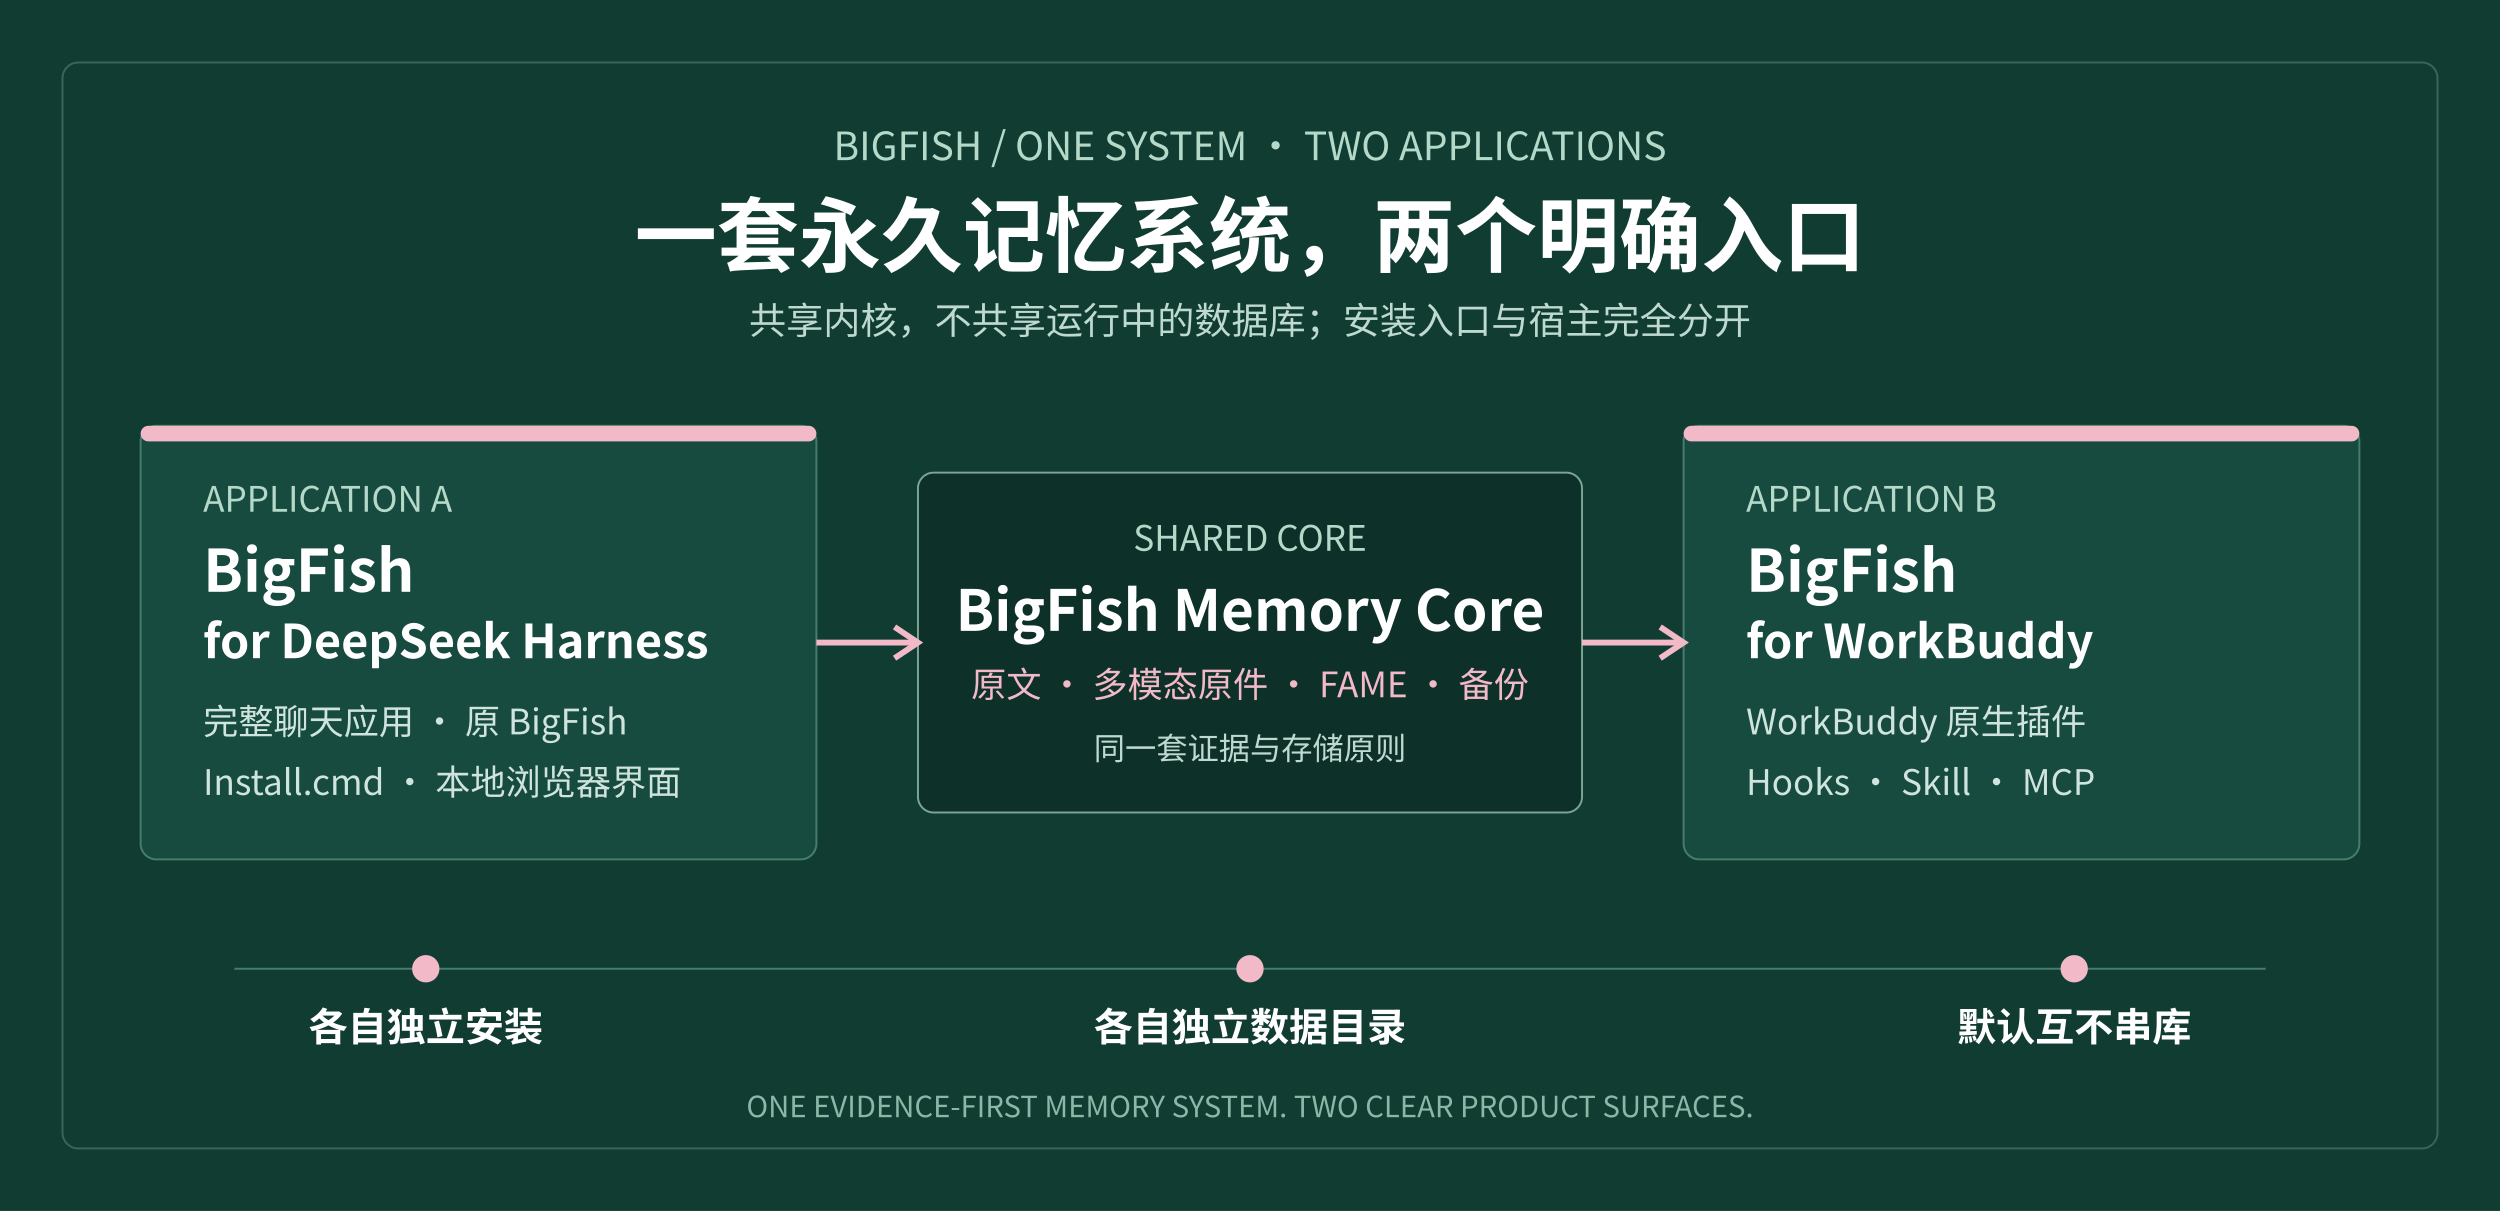
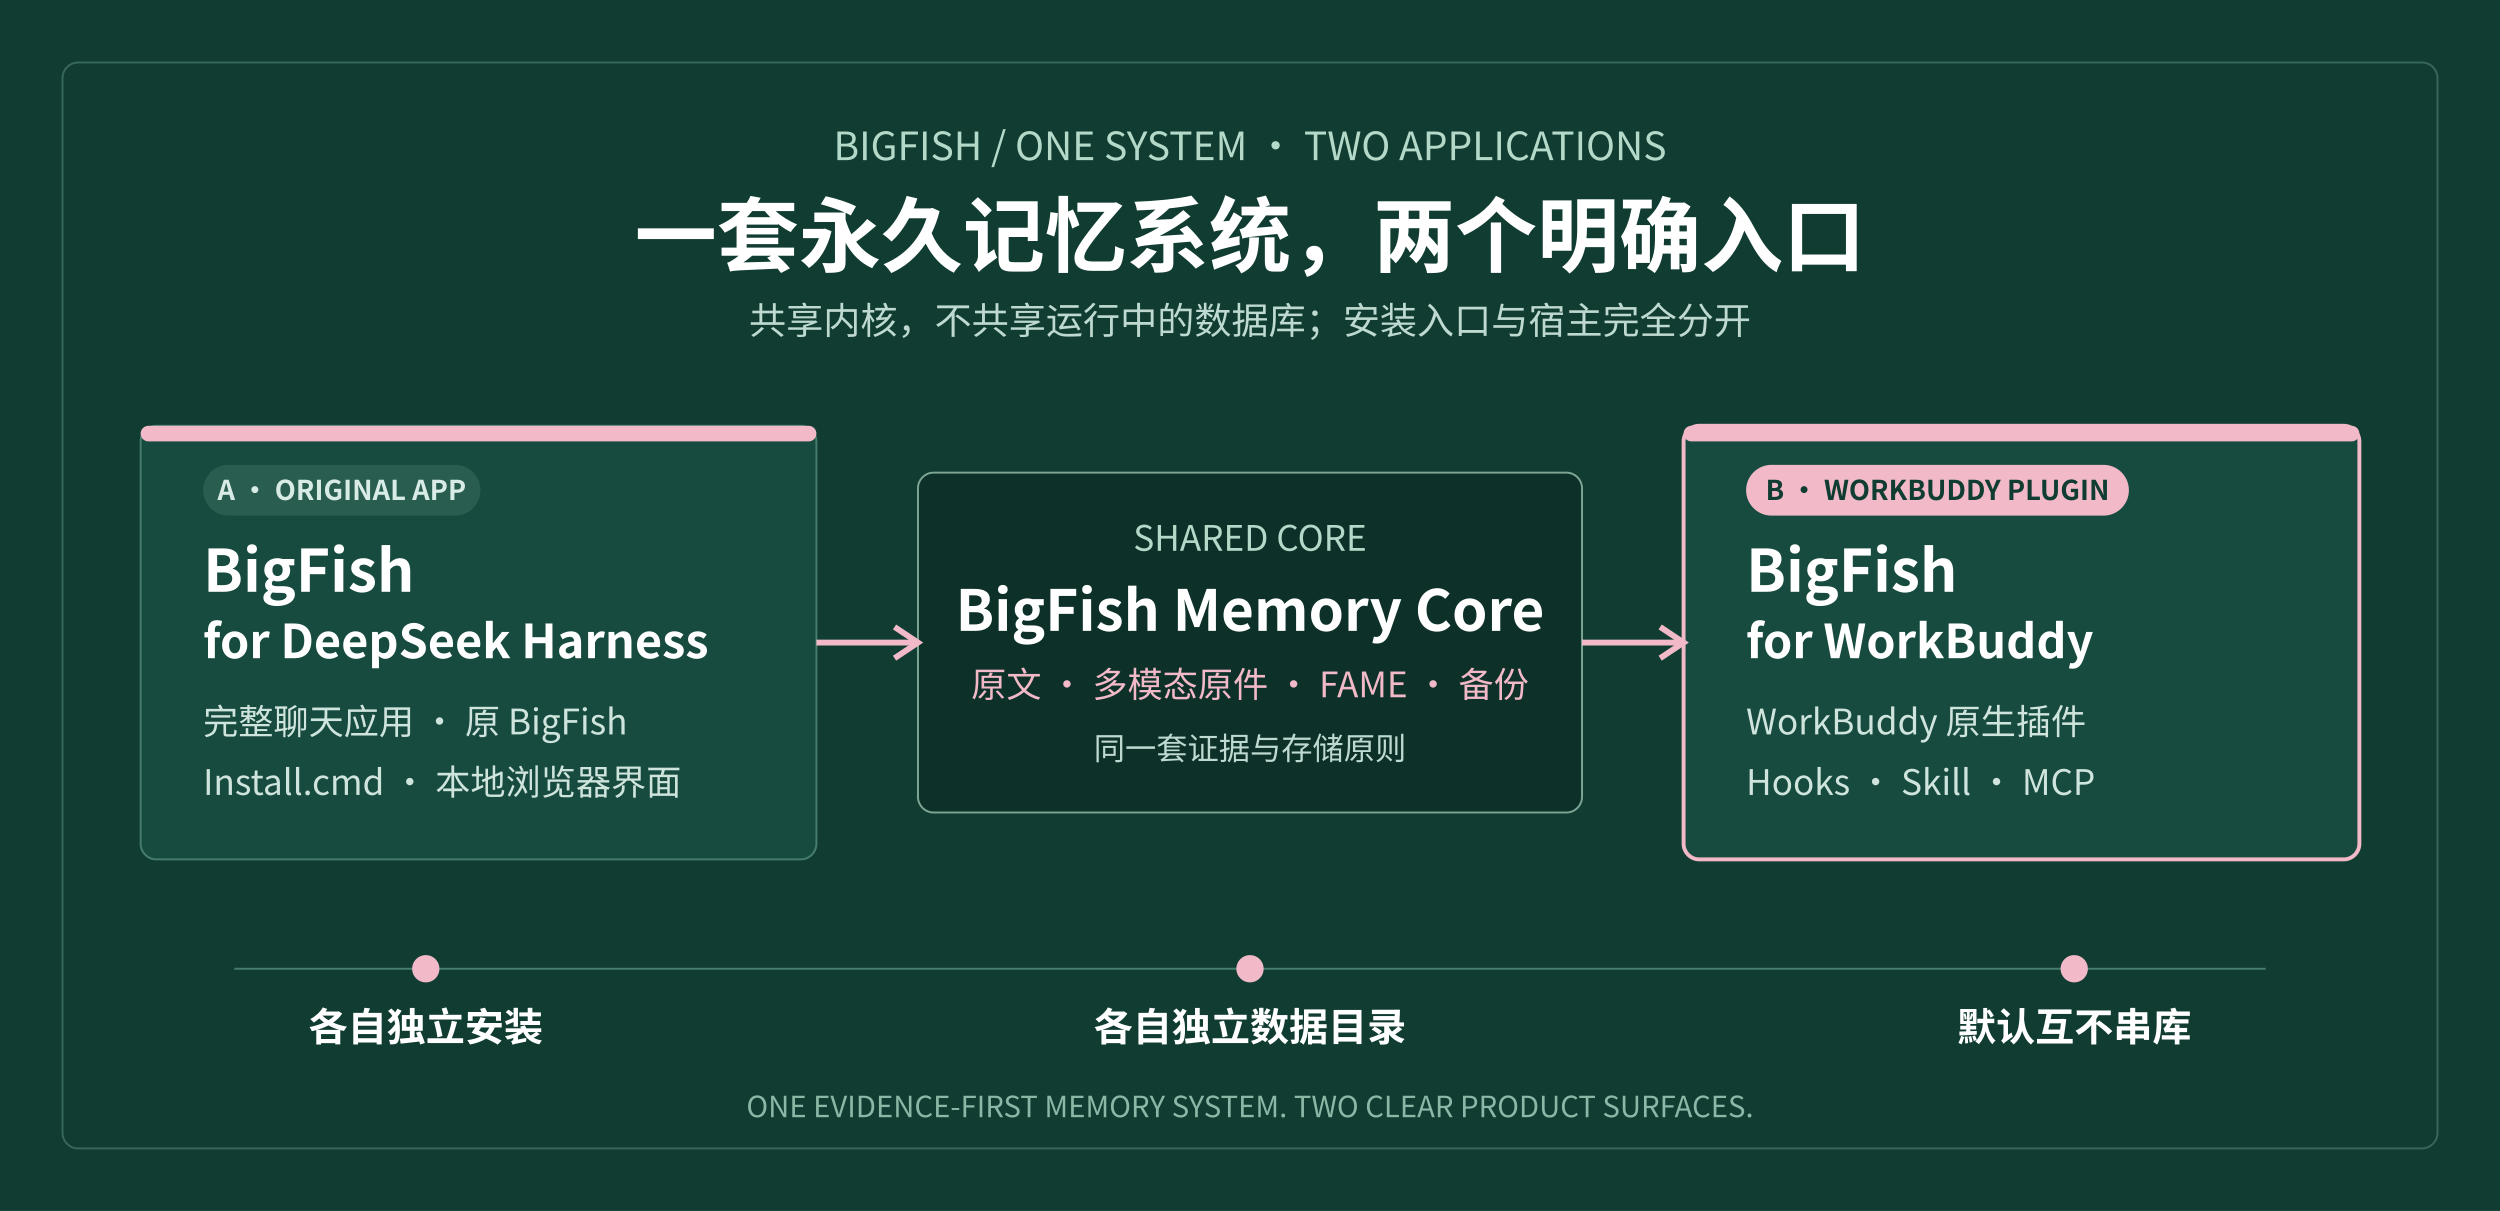
<svg xmlns="http://www.w3.org/2000/svg" width="1280" height="620" viewBox="0 0 1280 620" role="img" aria-label="一套 BigFish 共享记忆内核，两个应用入口：BigFish for DeepSeek Harness 与 WorkBuddy 原生插件">
  <style>
  text{font-family:"Microsoft YaHei","PingFang SC","Noto Sans CJK SC",Arial,sans-serif;letter-spacing:0}
  .bold{font-weight:700}
</style>
  <rect width="1280" height="620" fill="#103c32" />
  <rect x="32" y="32" width="1216" height="556" rx="8" fill="none" stroke="#37675a" />
  <text x="640" y="82" font-size="20" fill="#b4d9c9" text-anchor="middle">BIGFISH  /  ONE SYSTEM · TWO APPLICATIONS</text>
  <text x="640" y="136" font-size="42" fill="#ffffff" text-anchor="middle" class="bold">一套永久记忆系统，两个明确入口</text>
  <text x="640" y="171" font-size="19" fill="#bed9cf" text-anchor="middle">共享内核，不共享运行中的数据库；安装入口与宿主完全分开</text>
  <rect x="72" y="218" width="346" height="222" rx="8" fill="#174b3f" stroke="#477d6d" />
  <rect x="72" y="218" width="346" height="8" rx="4" fill="#f2bac8" />
-   <text x="104" y="262" font-size="18" fill="#b4d9c9">APPLICATION A</text>
+   <rect x="104" y="238" width="142" height="26" rx="13" fill="#285d50" />
+   <text x="175" y="256" font-size="14" fill="#d8ebe4" text-anchor="middle" class="bold">A · ORIGINAL APP</text>
  <text x="104" y="303" font-size="30" fill="#ffffff" class="bold">BigFish</text>
  <text x="104" y="337" font-size="24" fill="#ffffff" class="bold">for DeepSeek Harness</text>
  <text x="104" y="376" font-size="18" fill="#cfe4dc">完整聊天应用 · 原 BigFish</text>
  <text x="104" y="407" font-size="18" fill="#cfe4dc">Install.cmd · 本地浏览器界面</text>
-   <rect x="862" y="218" width="346" height="222" rx="8" fill="#174b3f" stroke="#477d6d" />
+   <rect x="862" y="218" width="346" height="222" rx="8" fill="#174b3f" stroke="#f2bac8" stroke-width="2" />
  <rect x="862" y="218" width="346" height="8" rx="4" fill="#f2bac8" />
-   <text x="894" y="262" font-size="18" fill="#b4d9c9">APPLICATION B</text>
+   <rect x="894" y="238" width="196" height="26" rx="13" fill="#f2bac8" />
+   <text x="992" y="256" font-size="14" fill="#103c32" text-anchor="middle" class="bold">B · WORKBUDDY PLUGIN</text>
  <text x="894" y="303" font-size="30" fill="#ffffff" class="bold">BigFish</text>
  <text x="894" y="337" font-size="24" fill="#ffffff" class="bold">for WorkBuddy</text>
  <text x="894" y="376" font-size="18" fill="#cfe4dc">WorkBuddy 原生插件</text>
  <text x="894" y="407" font-size="18" fill="#cfe4dc">Hooks · Skill · MCP</text>
  <rect x="470" y="242" width="340" height="174" rx="8" fill="#0d3029" stroke="#7da594" />
  <text x="640" y="282" font-size="18" fill="#b4d9c9" text-anchor="middle">SHARED CORE</text>
  <text x="640" y="323" font-size="29" fill="#ffffff" text-anchor="middle" class="bold">BigFish Memory Core</text>
  <text x="640" y="357" font-size="18" fill="#f2bac8" text-anchor="middle">原文 · 多模态原件 · FAME · 备份</text>
  <text x="640" y="389" font-size="16" fill="#bed9cf" text-anchor="middle">同一套证据与存储原则</text>
  <path d="M418 329 H470" stroke="#f2bac8" stroke-width="3" />
  <path d="M458 321 L470 329 L458 337" fill="none" stroke="#f2bac8" stroke-width="3" />
  <path d="M810 329 H862" stroke="#f2bac8" stroke-width="3" />
  <path d="M850 321 L862 329 L850 337" fill="none" stroke="#f2bac8" stroke-width="3" />
  <line x1="120" y1="496" x2="1160" y2="496" stroke="#477d6d" />
  <circle cx="218" cy="496" r="7" fill="#f2bac8" />
  <text x="218" y="533" font-size="20" fill="#ffffff" text-anchor="middle" class="bold">各自独立安装</text>
  <circle cx="640" cy="496" r="7" fill="#f2bac8" />
  <text x="640" y="533" font-size="20" fill="#ffffff" text-anchor="middle" class="bold">各自独立数据目录</text>
  <circle cx="1062" cy="496" r="7" fill="#f2bac8" />
  <text x="1062" y="533" font-size="20" fill="#ffffff" text-anchor="middle" class="bold">默认互不串库</text>
  <text x="640" y="572" font-size="15" fill="#8bb7a6" text-anchor="middle">ONE EVIDENCE-FIRST MEMORY SYSTEM. TWO CLEAR PRODUCT SURFACES.</text>
</svg>
